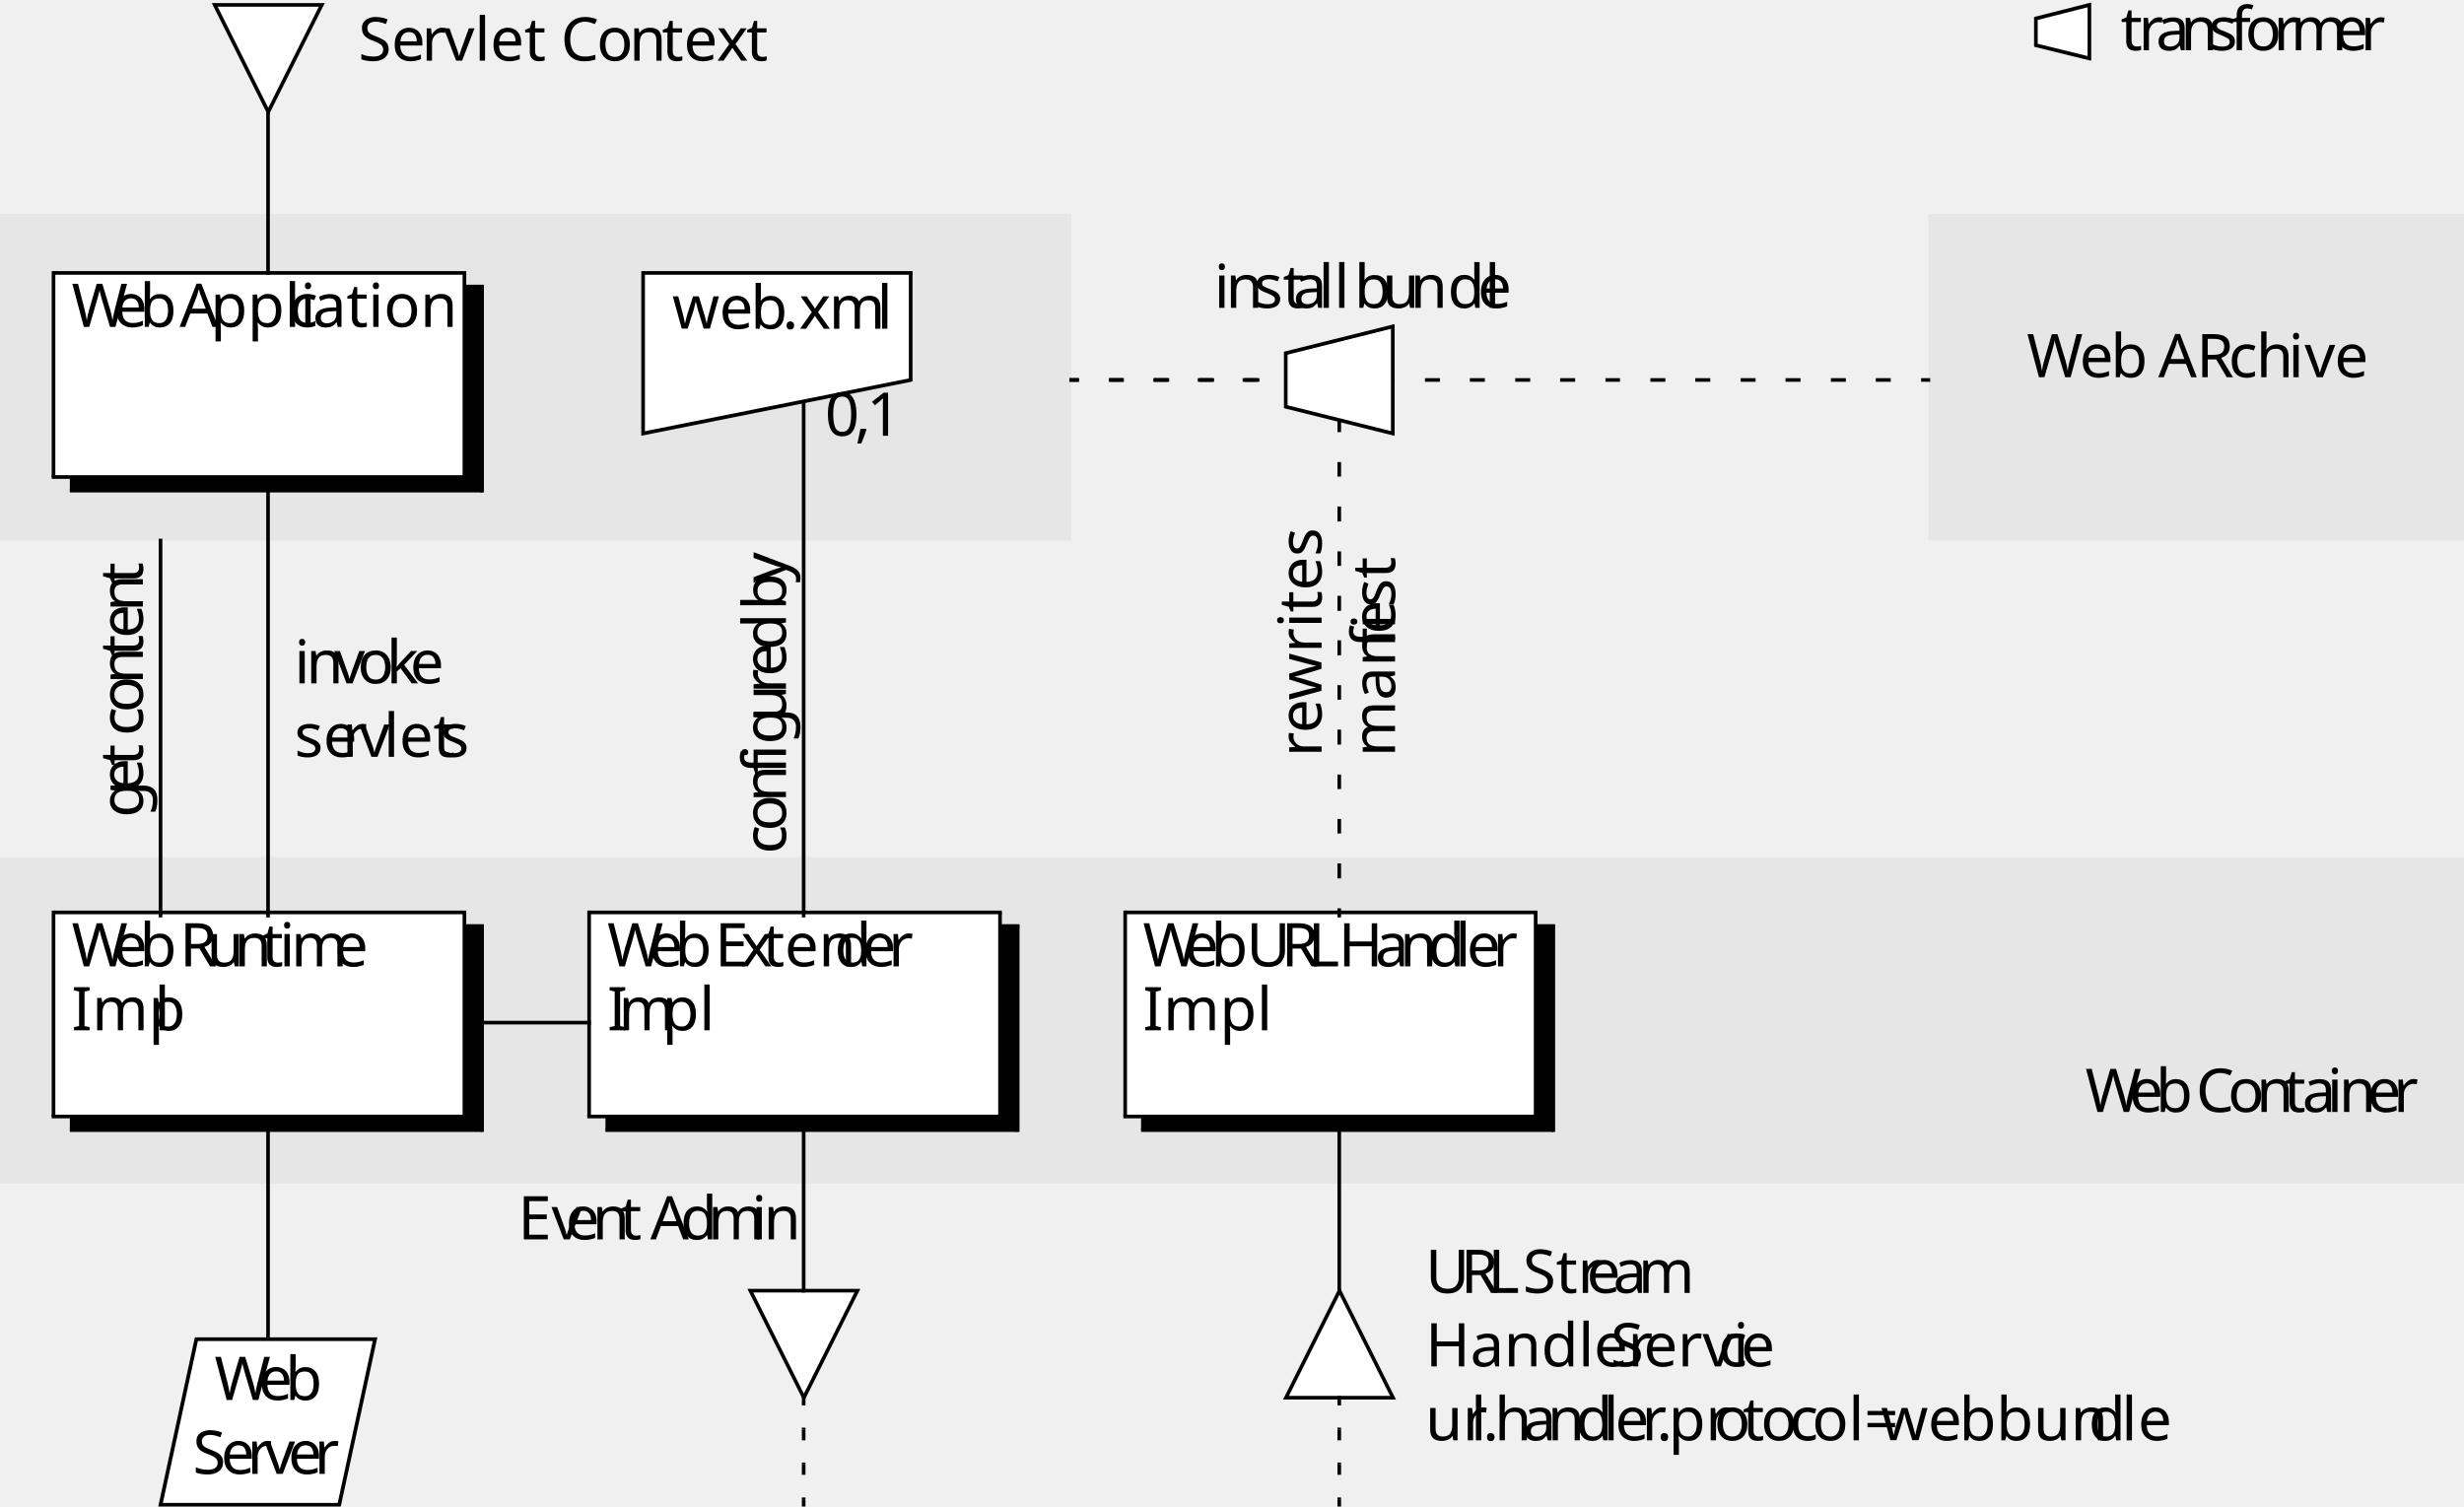
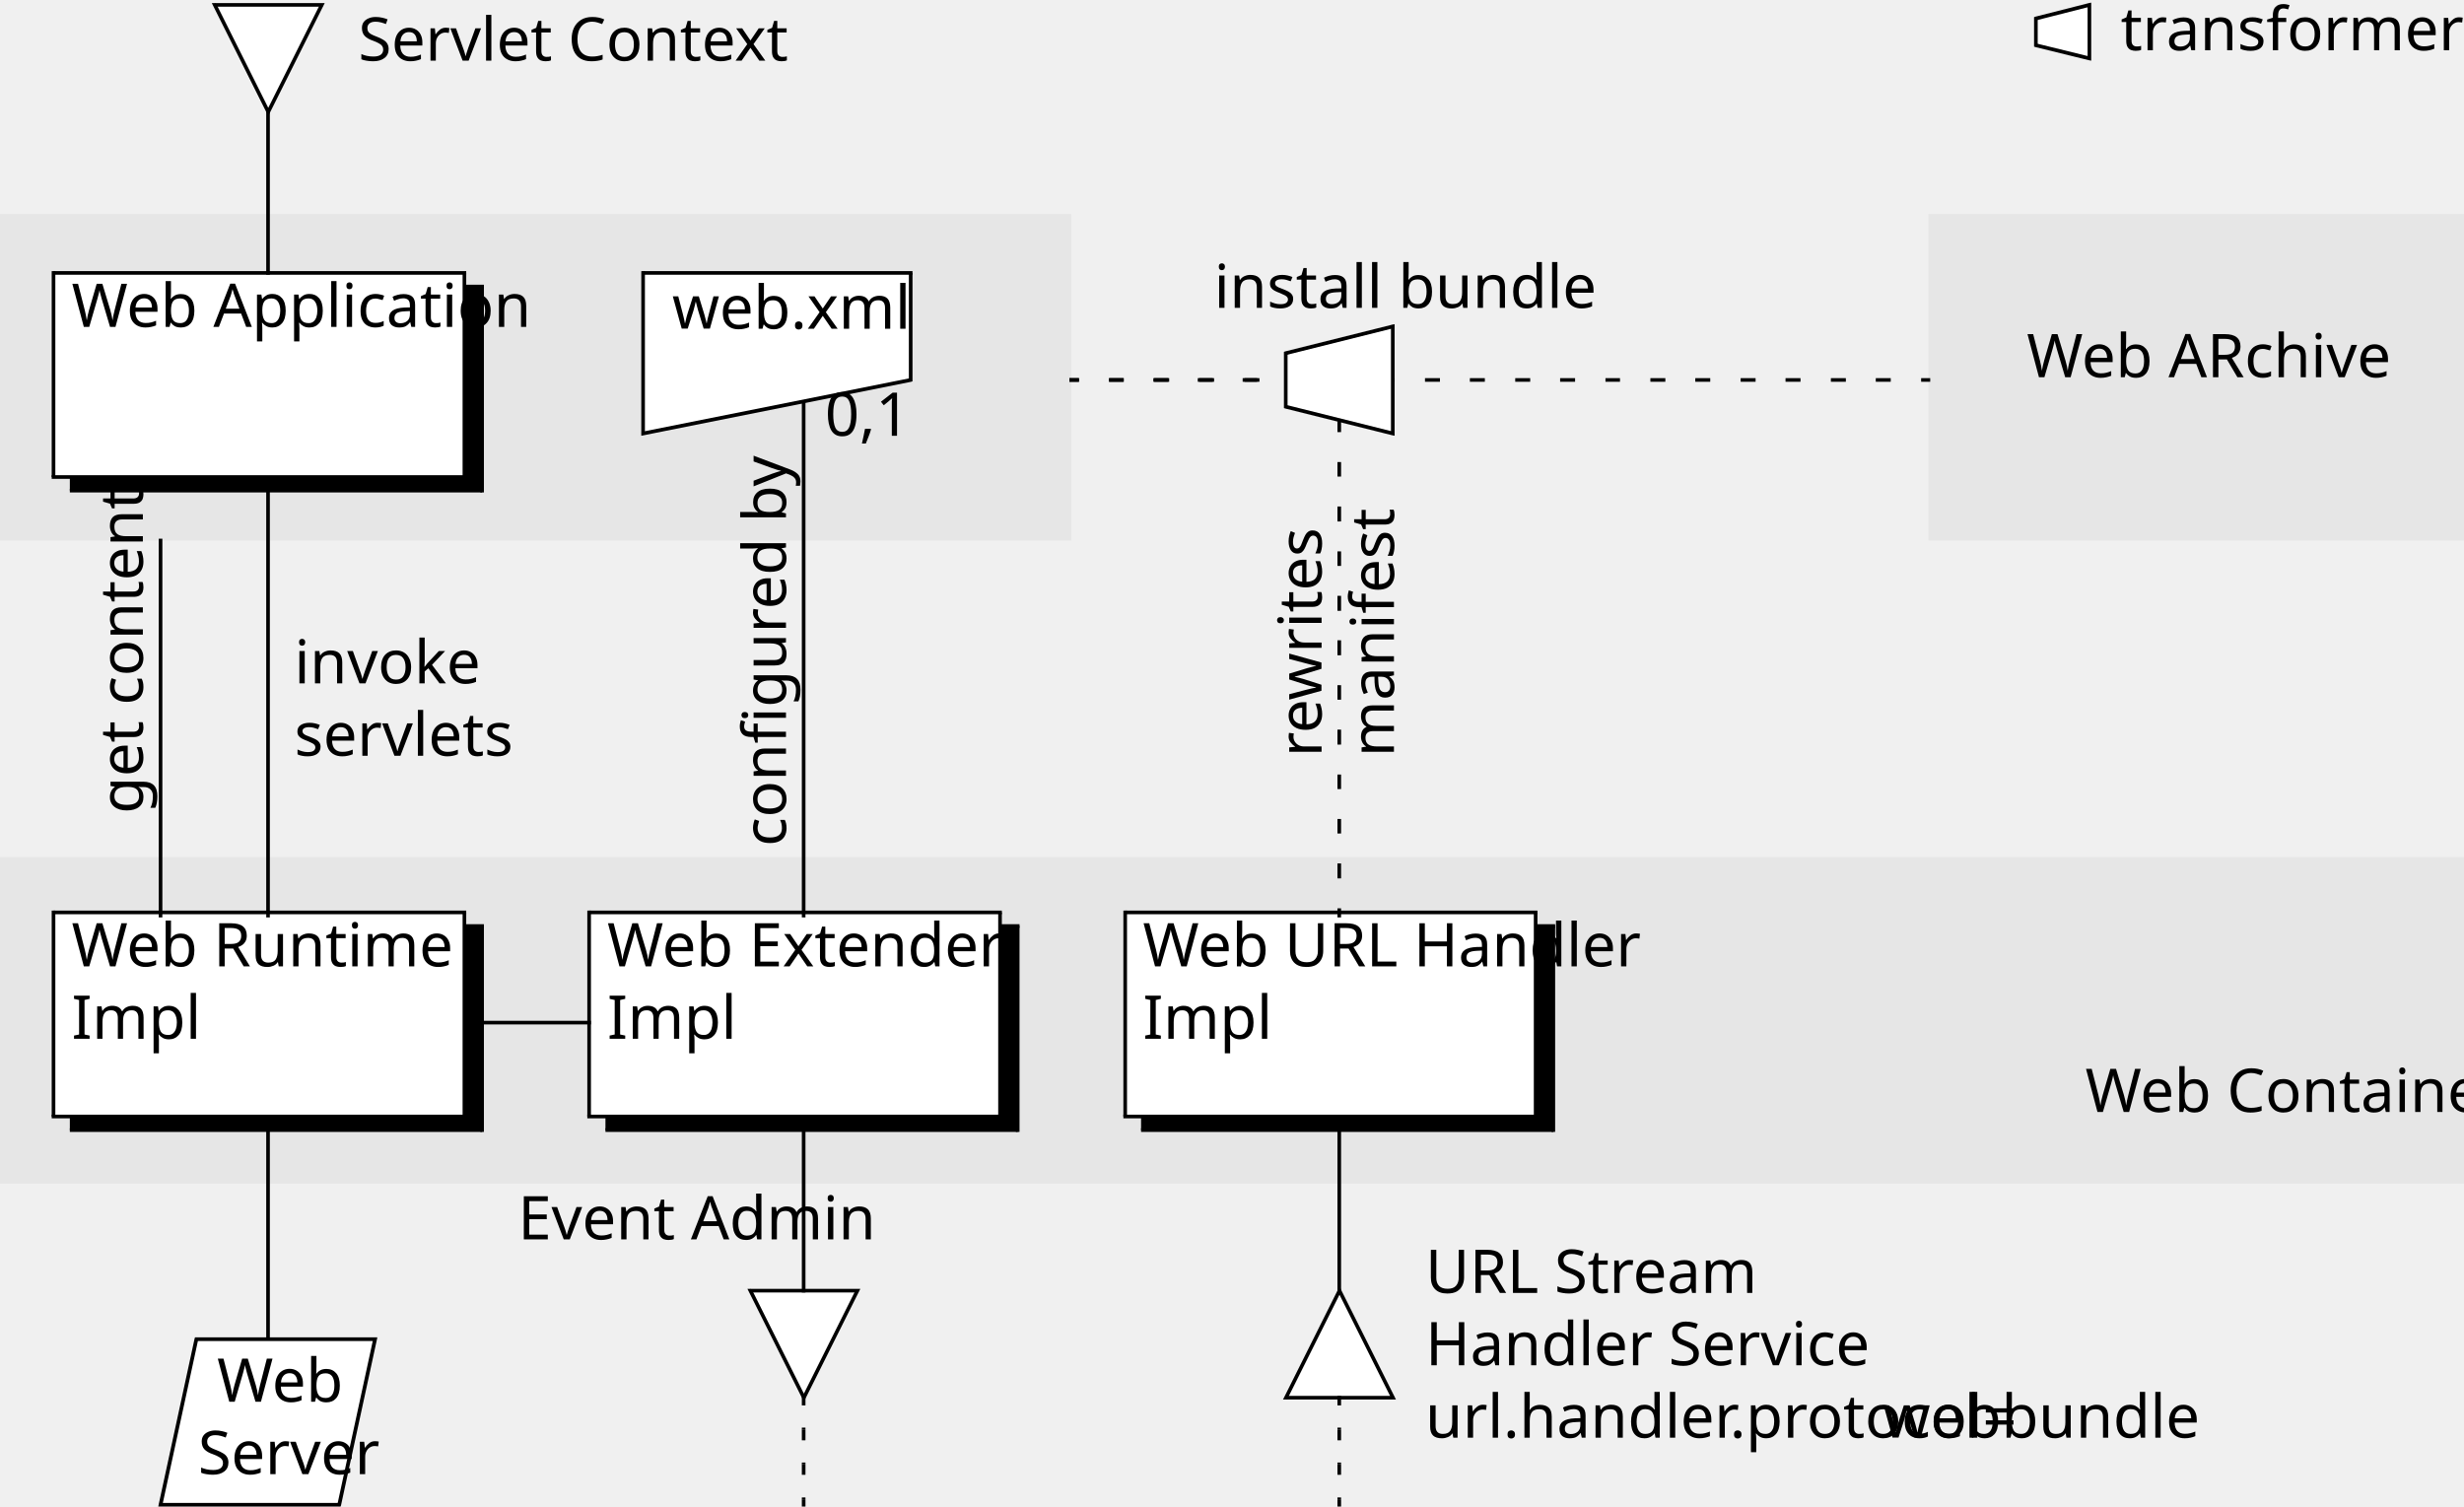
- <svg xmlns="http://www.w3.org/2000/svg" version="1.1" id="Layer_1" x="0px" y="0px" width="325.979px" height="199.308px" viewBox="0 0 325.979 199.308" style="enable-background:new 0 0 325.979 199.308;" xml:space="preserve">
-   <rect y="28.307" style="fill:#E6E6E6;" width="141.72" height="43.2" />
-   <rect y="113.387" style="fill:#E6E6E6;" width="325.979" height="43.2" />
+ <svg xmlns="http://www.w3.org/2000/svg" version="1.1" id="Layer_1" x="0px" y="0px" width="325.979px" height="199.309px" viewBox="0 0 325.979 199.309" enable-background="new 0 0 325.979 199.309" xml:space="preserve">
+   <rect y="28.307" fill="#E6E6E6" width="141.72" height="43.199" />
+   <rect y="113.387" fill="#E6E6E6" width="325.979" height="43.199" />
  <rect x="151.2" y="122.507" width="54.3" height="27" />
-   <rect x="151.2" y="122.267" width="54.54" height="0.48" />
+   <rect x="151.2" y="122.267" width="54.54" height="0.479" />
  <rect x="205.26" y="122.507" width="0.48" height="27.24" />
  <rect x="150.96" y="149.268" width="54.54" height="0.479" />
-   <rect x="150.96" y="122.267" width="0.48" height="27.24" />
-   <rect x="148.86" y="120.707" style="fill:#FFFFFF;" width="54.3" height="27" />
+   <rect x="150.96" y="122.267" width="0.48" height="27.239" />
+   <rect x="148.86" y="120.707" fill="#FFFFFF" width="54.3" height="27" />
  <rect x="148.86" y="120.467" width="54.54" height="0.48" />
-   <rect x="202.92" y="120.707" width="0.48" height="27.24" />
+   <rect x="202.92" y="120.707" width="0.479" height="27.24" />
  <rect x="148.62" y="147.467" width="54.54" height="0.48" />
  <rect x="148.62" y="120.467" width="0.479" height="27.24" />
-   <text transform="matrix(1 0 0 1 151.2002 127.8472)">
-     <tspan x="0" y="0" style="font-family:'ProductusOSGiBookc'; font-size:7.98;">W</tspan>
-     <tspan x="5.522" y="0" style="font-family:'ProductusOSGiBookc'; font-size:7.98;">e</tspan>
-     <tspan x="9.001" y="0" style="font-family:'ProductusOSGiBookc'; font-size:7.98;">b</tspan>
-     <tspan x="12.664" y="0" style="font-family:'ProductusOSGiBookc'; font-size:7.98;"> </tspan>
-     <tspan x="13.686" y="0" style="font-family:'ProductusOSGiBookc'; font-size:7.98;">U</tspan>
-     <tspan x="18.298" y="0" style="font-family:'ProductusOSGiBookc'; font-size:7.98;">R</tspan>
-     <tspan x="21.833" y="0" style="font-family:'ProductusOSGiBookc'; font-size:7.98;">L</tspan>
-     <tspan x="24.833" y="0" style="font-family:'ProductusOSGiBookc'; font-size:7.98;"> </tspan>
-     <tspan x="25.854" y="0" style="font-family:'ProductusOSGiBookc'; font-size:7.98;">H</tspan>
-     <tspan x="30.706" y="0" style="font-family:'ProductusOSGiBookc'; font-size:7.98;">a</tspan>
-     <tspan x="34.002" y="0" style="font-family:'ProductusOSGiBookc'; font-size:7.98;">n</tspan>
-     <tspan x="37.657" y="0" style="font-family:'ProductusOSGiBookc'; font-size:7.98;">d</tspan>
-     <tspan x="41.319" y="0" style="font-family:'ProductusOSGiBookc'; font-size:7.98;">l</tspan>
-     <tspan x="42.828" y="0" style="font-family:'ProductusOSGiBookc'; font-size:7.98;">e</tspan>
-     <tspan x="46.307" y="0" style="font-family:'ProductusOSGiBookc'; font-size:7.98;">r </tspan>
+   <text transform="matrix(1 0 0 1 151.2002 127.8474)" enable-background="new    ">
+     <tspan x="0" y="0" font-family="'ProductusOSGiBookc'" font-size="7.98">Web URL Handler</tspan>
+     <tspan x="0" y="9.576" font-family="'ProductusOSGiBookc'" font-size="7.98">Impl</tspan>
  </text>
-   <text transform="matrix(1 0 0 1 151.2002 136.3066)" style="font-family:'ProductusOSGiBookc'; font-size:7.98;">Impl</text>
-   <polyline style="fill-rule:evenodd;clip-rule:evenodd;fill:#FFFFFF;" points="184.26,184.907 177.18,170.747 170.1,184.907 " />
-   <polyline points="184.08,185.027 177,170.867 177,170.627 177.42,170.867 170.34,185.027 170.1,185.147 169.74,185.147 177,170.627   177.24,170.207 177.42,170.627 184.5,184.787 " />
-   <polyline points="170.1,184.667 184.26,184.667 184.5,184.787 184.68,185.147 170.1,185.147 " />
-   <rect x="176.94" y="149.268" width="0.479" height="0.239" />
+   <polyline fill="#FFFFFF" points="184.26,184.907 177.181,170.747 170.101,184.907 " />
+   <polyline points="184.08,185.027 177,170.867 177,170.627 177.42,170.867 170.34,185.027 170.101,185.147 169.74,185.147   177,170.627 177.24,170.207 177.42,170.627 184.5,184.787 " />
+   <polyline points="170.101,184.667 184.26,184.667 184.5,184.787 184.681,185.147 170.101,185.147 " />
+   <rect x="176.94" y="149.268" width="0.479" height="0.238" />
  <rect x="176.94" y="149.507" width="0.479" height="21.48" />
  <rect x="9.48" y="37.907" width="54.3" height="27" />
  <rect x="9.48" y="37.667" width="54.54" height="0.48" />
  <rect x="63.54" y="37.907" width="0.48" height="27.24" />
  <rect x="9.24" y="64.667" width="54.54" height="0.48" />
  <rect x="9.24" y="37.667" width="0.48" height="27.24" />
-   <rect x="7.08" y="36.107" style="fill:#FFFFFF;" width="54.36" height="27" />
+   <rect x="7.08" y="36.107" fill="#FFFFFF" width="54.36" height="27" />
  <rect x="7.08" y="35.867" width="54.6" height="0.48" />
  <rect x="61.2" y="36.107" width="0.48" height="27.24" />
  <rect x="6.84" y="62.867" width="54.6" height="0.48" />
  <rect x="6.84" y="35.867" width="0.48" height="27.24" />
-   <text transform="matrix(1 0 0 1 9.48 43.2471)">
-     <tspan x="0" y="0" style="font-family:'ProductusOSGiBookc'; font-size:7.98;">W</tspan>
-     <tspan x="5.522" y="0" style="font-family:'ProductusOSGiBookc'; font-size:7.98;">e</tspan>
-     <tspan x="9.001" y="0" style="font-family:'ProductusOSGiBookc'; font-size:7.98;">b</tspan>
-     <tspan x="12.72" y="0" style="font-family:'ProductusOSGiBookc'; font-size:7.98;"> </tspan>
-     <tspan x="14.284" y="0" style="font-family:'ProductusOSGiBookc'; font-size:7.98;">A</tspan>
-     <tspan x="18.362" y="0" style="font-family:'ProductusOSGiBookc'; font-size:7.98;">ppli</tspan>
-     <tspan x="28.751" y="0" style="font-family:'ProductusOSGiBookc'; font-size:7.98;">c</tspan>
-     <tspan x="31.872" y="0" style="font-family:'ProductusOSGiBookc'; font-size:7.98;">ation</tspan>
-   </text>
-   <text transform="matrix(1 0 0 1 188.5801 171.0469)">
-     <tspan x="0" y="0" style="font-family:'ProductusBook'; font-size:7.98;">U</tspan>
-     <tspan x="4.66" y="0" style="font-family:'ProductusBook'; font-size:7.98;">R</tspan>
-     <tspan x="8.259" y="0" style="font-family:'ProductusBook'; font-size:7.98;">L</tspan>
-     <tspan x="11.315" y="0" style="font-family:'ProductusBook'; font-size:7.98;"> </tspan>
-     <tspan x="12.88" y="0" style="font-family:'ProductusBook'; font-size:7.98;">Str</tspan>
-     <tspan x="21.322" y="0" style="font-family:'ProductusBook'; font-size:7.98;">e</tspan>
-     <tspan x="24.81" y="0" style="font-family:'ProductusBook'; font-size:7.98;">a</tspan>
-     <tspan x="28.153" y="0" style="font-family:'ProductusBook'; font-size:7.98;">m </tspan>
-   </text>
-   <text transform="matrix(1 0 0 1 188.5801 180.7666)">
-     <tspan x="0" y="0" style="font-family:'ProductusBook'; font-size:7.98;">Handler</tspan>
-     <tspan x="22.87" y="0" style="font-family:'ProductusBook'; font-size:7.98;"> </tspan>
-     <tspan x="24.49" y="0" style="font-family:'ProductusBook'; font-size:7.98;">Servi</tspan>
-     <tspan x="38.742" y="0" style="font-family:'ProductusBook'; font-size:7.98;">c</tspan>
-     <tspan x="41.743" y="0" style="font-family:'ProductusBook'; font-size:7.98;">e</tspan>
-   </text>
-   <text transform="matrix(1 0 0 1 188.5801 190.5469)">
-     <tspan x="0" y="0" style="font-family:'ProductusBook'; font-size:7.98;">ur</tspan>
-     <tspan x="6.009" y="0" style="font-family:'ProductusBook'; font-size:7.98;">l</tspan>
-     <tspan x="7.573" y="0" style="font-family:'ProductusBook'; font-size:7.98;">.</tspan>
-     <tspan x="9.137" y="0" style="font-family:'ProductusBook'; font-size:7.98;">h</tspan>
-     <tspan x="12.848" y="0" style="font-family:'ProductusBook'; font-size:7.98;">a</tspan>
-     <tspan x="16.151" y="0" style="font-family:'ProductusBook'; font-size:7.98;">n</tspan>
-     <tspan x="19.862" y="0" style="font-family:'ProductusBook'; font-size:7.98;">d</tspan>
-     <tspan x="23.524" y="0" style="font-family:'ProductusBook'; font-size:7.98;">l</tspan>
-     <tspan x="25.089" y="0" style="font-family:'ProductusBook'; font-size:7.98;">e</tspan>
-     <tspan x="28.624" y="0" style="font-family:'ProductusBook'; font-size:7.98;">r</tspan>
-     <tspan x="30.547" y="0" style="font-family:'ProductusBook'; font-size:7.98;">.</tspan>
-     <tspan x="32.159" y="0" style="font-family:'ProductusBook'; font-size:7.98;">pr</tspan>
-     <tspan x="38.184" y="0" style="font-family:'ProductusBook'; font-size:7.98;">o</tspan>
-     <tspan x="41.967" y="0" style="font-family:'ProductusBook'; font-size:7.98;">t</tspan>
-     <tspan x="44.36" y="0" style="font-family:'ProductusBook'; font-size:7.98;">o</tspan>
-     <tspan x="48.143" y="0" style="font-family:'ProductusBook'; font-size:7.98;">c</tspan>
-     <tspan x="51.144" y="0" style="font-family:'ProductusBook'; font-size:7.98;">ol=</tspan>
-   </text>
-   <text transform="matrix(1 0 0 1 248.8203 190.5469)">
-     <tspan x="0" y="0" style="font-family:'ProductusSemibold'; font-size:7.98;">w</tspan>
-     <tspan x="6.24" y="0" style="font-family:'ProductusSemibold'; font-size:7.98;">e</tspan>
-     <tspan x="10.374" y="0" style="font-family:'ProductusSemibold'; font-size:7.98;">bbun</tspan>
-     <tspan x="27.482" y="0" style="font-family:'ProductusSemibold'; font-size:7.98;">d</tspan>
-     <tspan x="31.855" y="0" style="font-family:'ProductusSemibold'; font-size:7.98;">l</tspan>
-     <tspan x="34.019" y="0" style="font-family:'ProductusSemibold'; font-size:7.98;">e</tspan>
+   <text transform="matrix(1 0 0 1 9.48 43.2468)" font-family="'ProductusOSGiBookc'" font-size="7.98">Web Application</text>
+   <text transform="matrix(1 0 0 1 188.5801 171.0466)" enable-background="new    ">
+     <tspan x="0" y="0" font-family="'ProductusBook'" font-size="7.98">URL Stream</tspan>
+     <tspan x="0" y="9.576" font-family="'ProductusBook'" font-size="7.98">Handler Service</tspan>
+     <tspan x="0" y="19.152" font-family="'ProductusBook'" font-size="7.98">url.handler.protocol=</tspan>
+     <tspan x="60.527" y="19.152" font-family="'ProductusSemibold'" font-size="7.98">webbundle</tspan>
  </text>
  <rect x="80.34" y="122.507" width="54.3" height="27" />
-   <rect x="80.34" y="122.267" width="54.54" height="0.48" />
+   <rect x="80.34" y="122.267" width="54.54" height="0.479" />
  <rect x="134.4" y="122.507" width="0.479" height="27.24" />
  <rect x="80.1" y="149.268" width="54.54" height="0.479" />
-   <rect x="80.1" y="122.267" width="0.48" height="27.24" />
-   <rect x="77.94" y="120.707" style="fill:#FFFFFF;" width="54.36" height="27" />
+   <rect x="80.1" y="122.267" width="0.48" height="27.239" />
+   <rect x="77.94" y="120.707" fill="#FFFFFF" width="54.36" height="27" />
  <rect x="77.94" y="120.467" width="54.6" height="0.48" />
  <rect x="132.06" y="120.707" width="0.48" height="27.24" />
  <rect x="77.7" y="147.467" width="54.6" height="0.48" />
  <rect x="77.7" y="120.467" width="0.48" height="27.24" />
-   <text transform="matrix(1 0 0 1 80.3398 127.8472)">
-     <tspan x="0" y="0" style="font-family:'ProductusOSGiBookc'; font-size:7.98;">W</tspan>
-     <tspan x="5.522" y="0" style="font-family:'ProductusOSGiBookc'; font-size:7.98;">e</tspan>
-     <tspan x="8.945" y="0" style="font-family:'ProductusOSGiBookc'; font-size:7.98;">b</tspan>
-     <tspan x="12.664" y="0" style="font-family:'ProductusOSGiBookc'; font-size:7.98;"> </tspan>
-     <tspan x="14.228" y="0" style="font-family:'ProductusOSGiBookc'; font-size:7.98;">E</tspan>
-     <tspan x="17.644" y="0" style="font-family:'ProductusOSGiBookc'; font-size:7.98;">x</tspan>
-     <tspan x="20.588" y="0" style="font-family:'ProductusOSGiBookc'; font-size:7.98;">ten</tspan>
-     <tspan x="30.06" y="0" style="font-family:'ProductusOSGiBookc'; font-size:7.98;">d</tspan>
-     <tspan x="33.723" y="0" style="font-family:'ProductusOSGiBookc'; font-size:7.98;">e</tspan>
-     <tspan x="37.202" y="0" style="font-family:'ProductusOSGiBookc'; font-size:7.98;">r </tspan>
-   </text>
-   <text transform="matrix(1 0 0 1 80.3398 136.3066)">
-     <tspan x="0" y="0" style="font-family:'ProductusOSGiBookc'; font-size:7.98;">I</tspan>
-     <tspan x="1.508" y="0" style="font-family:'ProductusOSGiBookc'; font-size:7.98;">m</tspan>
-     <tspan x="7.262" y="0" style="font-family:'ProductusOSGiBookc'; font-size:7.98;">pl</tspan>
+   <text transform="matrix(1 0 0 1 80.3398 127.8474)" enable-background="new    ">
+     <tspan x="0" y="0" font-family="'ProductusOSGiBookc'" font-size="7.98">Web Extender</tspan>
+     <tspan x="0" y="9.576" font-family="'ProductusOSGiBookc'" font-size="7.98">Impl</tspan>
  </text>
  <rect x="9.48" y="122.507" width="54.3" height="27" />
-   <rect x="9.48" y="122.267" width="54.54" height="0.48" />
+   <rect x="9.48" y="122.267" width="54.54" height="0.479" />
  <rect x="63.54" y="122.507" width="0.48" height="27.24" />
  <rect x="9.24" y="149.268" width="54.54" height="0.479" />
-   <rect x="9.24" y="122.267" width="0.48" height="27.24" />
-   <rect x="7.08" y="120.707" style="fill:#FFFFFF;" width="54.36" height="27" />
+   <rect x="9.24" y="122.267" width="0.48" height="27.239" />
+   <rect x="7.08" y="120.707" fill="#FFFFFF" width="54.36" height="27" />
  <rect x="7.08" y="120.467" width="54.6" height="0.48" />
  <rect x="61.2" y="120.707" width="0.48" height="27.24" />
  <rect x="6.84" y="147.467" width="54.6" height="0.48" />
  <rect x="6.84" y="120.467" width="0.48" height="27.24" />
-   <text transform="matrix(1 0 0 1 9.48 127.8472)">
-     <tspan x="0" y="0" style="font-family:'ProductusOSGiBookc'; font-size:7.98;">W</tspan>
-     <tspan x="5.522" y="0" style="font-family:'ProductusOSGiBookc'; font-size:7.98;">e</tspan>
-     <tspan x="9.001" y="0" style="font-family:'ProductusOSGiBookc'; font-size:7.98;">b</tspan>
-     <tspan x="12.72" y="0" style="font-family:'ProductusOSGiBookc'; font-size:7.98;"> </tspan>
-     <tspan x="14.284" y="0" style="font-family:'ProductusOSGiBookc'; font-size:7.98;">R</tspan>
-     <tspan x="17.883" y="0" style="font-family:'ProductusOSGiBookc'; font-size:7.98;">u</tspan>
-     <tspan x="21.538" y="0" style="font-family:'ProductusOSGiBookc'; font-size:7.98;">n</tspan>
-     <tspan x="25.145" y="0" style="font-family:'ProductusOSGiBookc'; font-size:7.98;">t</tspan>
-     <tspan x="27.482" y="0" style="font-family:'ProductusOSGiBookc'; font-size:7.98;">i</tspan>
-     <tspan x="29.039" y="0" style="font-family:'ProductusOSGiBookc'; font-size:7.98;">m</tspan>
-     <tspan x="34.744" y="0" style="font-family:'ProductusOSGiBookc'; font-size:7.98;">e</tspan>
-     <tspan x="38.223" y="0" style="font-family:'ProductusOSGiBookc'; font-size:7.98;"> </tspan>
-   </text>
-   <text transform="matrix(1 0 0 1 9.48 136.3066)">
-     <tspan x="0" y="0" style="font-family:'ProductusOSGiBookc'; font-size:7.98;">Imp</tspan>
-     <tspan x="10.957" y="0" style="font-family:'ProductusOSGiBookc'; font-size:7.98;">l</tspan>
+   <text transform="matrix(1 0 0 1 9.48 127.8474)" enable-background="new    ">
+     <tspan x="0" y="0" font-family="'ProductusOSGiBookc'" font-size="7.98">Web Runtime</tspan>
+     <tspan x="0" y="9.576" font-family="'ProductusOSGiBookc'" font-size="7.98">Impl</tspan>
  </text>
  <rect x="35.22" y="148.547" width="0.48" height="28.86" />
-   <polyline style="fill-rule:evenodd;clip-rule:evenodd;fill:#FFFFFF;" points="21.24,199.067 25.98,177.167 49.62,177.167   44.88,199.067 " />
+   <polyline fill="#FFFFFF" points="21.24,199.067 25.98,177.167 49.62,177.167 44.88,199.067 " />
  <polyline points="21,199.007 25.74,177.107 25.8,176.927 49.92,176.927 49.86,177.228 45.12,199.127 45.06,199.308 44.88,199.308   44.64,199.007 49.38,177.107 49.86,177.228 49.62,177.407 25.98,177.407 25.98,176.927 26.22,177.228 21.48,199.127 " />
  <polyline points="44.88,199.308 20.94,199.308 21,199.007 21.24,198.827 44.88,198.827 " />
  <rect x="106.08" y="50.027" width="0.48" height="71.34" />
  <rect x="176.94" y="120.167" width="0.479" height="1.2" />
-   <rect x="176.94" y="114.227" width="0.479" height="1.98" />
+   <rect x="176.94" y="114.227" width="0.479" height="1.979" />
  <rect x="176.94" y="108.347" width="0.479" height="1.92" />
-   <rect x="176.94" y="102.467" width="0.479" height="1.92" />
-   <rect x="176.94" y="96.527" width="0.479" height="1.98" />
+   <rect x="176.94" y="102.467" width="0.479" height="1.921" />
+   <rect x="176.94" y="96.527" width="0.479" height="1.979" />
  <rect x="176.94" y="90.647" width="0.479" height="1.92" />
  <rect x="176.94" y="84.707" width="0.479" height="1.98" />
  <rect x="176.94" y="78.827" width="0.479" height="1.98" />
  <rect x="176.94" y="72.947" width="0.479" height="1.92" />
  <rect x="176.94" y="67.007" width="0.479" height="1.98" />
  <rect x="176.94" y="61.127" width="0.479" height="1.92" />
-   <rect x="176.94" y="55.187" width="0.479" height="1.98" />
+   <rect x="176.94" y="55.187" width="0.479" height="1.979" />
  <rect x="176.94" y="50.027" width="0.479" height="1.26" />
-   <rect x="176.22" y="50.027" width="0.96" height="0.48" />
-   <rect x="170.28" y="50.027" width="1.979" height="0.48" />
-   <rect x="164.4" y="50.027" width="1.92" height="0.48" />
-   <rect x="158.46" y="50.027" width="1.98" height="0.48" />
-   <rect x="152.58" y="50.027" width="1.979" height="0.48" />
-   <rect x="146.7" y="50.027" width="1.92" height="0.48" />
-   <rect x="141.479" y="50.027" width="1.261" height="0.48" />
-   <rect x="255.12" y="28.307" style="fill:#E6E6E6;" width="70.859" height="43.2" />
-   <text transform="matrix(1 0 0 1 268.1396 49.9072)">
-     <tspan x="0" y="0" style="font-family:'ProductusSemibold'; font-size:7.98;">W</tspan>
-     <tspan x="6.967" y="0" style="font-family:'ProductusSemibold'; font-size:7.98;">e</tspan>
-     <tspan x="11.1" y="0" style="font-family:'ProductusSemibold'; font-size:7.98;">b</tspan>
-     <tspan x="15.417" y="0" style="font-family:'ProductusSemibold'; font-size:7.98;"> </tspan>
-     <tspan x="17.396" y="0" style="font-family:'ProductusSemibold'; font-size:7.98;">A</tspan>
-     <tspan x="22.432" y="0" style="font-family:'ProductusSemibold'; font-size:7.98;">R</tspan>
-     <tspan x="26.685" y="0" style="font-family:'ProductusSemibold'; font-size:7.98;">c</tspan>
-     <tspan x="30.34" y="0" style="font-family:'ProductusSemibold'; font-size:7.98;">h</tspan>
-     <tspan x="34.593" y="0" style="font-family:'ProductusSemibold'; font-size:7.98;">i</tspan>
-     <tspan x="36.747" y="0" style="font-family:'ProductusSemibold'; font-size:7.98;">v</tspan>
-     <tspan x="40.705" y="0" style="font-family:'ProductusSemibold'; font-size:7.98;">e</tspan>
-   </text>
-   <rect x="254.16" y="50.027" width="1.2" height="0.48" />
-   <rect x="248.16" y="50.027" width="1.979" height="0.48" />
-   <rect x="242.22" y="50.027" width="1.98" height="0.48" />
-   <rect x="236.22" y="50.027" width="1.98" height="0.48" />
-   <rect x="230.28" y="50.027" width="1.979" height="0.48" />
-   <rect x="224.28" y="50.027" width="1.979" height="0.48" />
-   <rect x="218.34" y="50.027" width="1.98" height="0.48" />
-   <rect x="212.4" y="50.027" width="1.92" height="0.48" />
-   <rect x="206.4" y="50.027" width="1.979" height="0.48" />
-   <rect x="200.46" y="50.027" width="1.98" height="0.48" />
-   <rect x="194.46" y="50.027" width="1.98" height="0.48" />
-   <rect x="188.52" y="50.027" width="1.98" height="0.48" />
-   <rect x="182.52" y="50.027" width="1.98" height="0.48" />
-   <rect x="176.58" y="50.027" width="1.979" height="0.48" />
-   <rect x="170.58" y="50.027" width="1.979" height="0.48" />
-   <rect x="164.64" y="50.027" width="1.98" height="0.48" />
-   <rect x="158.64" y="50.027" width="1.98" height="0.48" />
-   <rect x="152.7" y="50.027" width="1.979" height="0.48" />
-   <rect x="146.76" y="50.027" width="1.92" height="0.48" />
-   <rect x="141.479" y="50.027" width="1.261" height="0.48" />
-   <polyline style="fill-rule:evenodd;clip-rule:evenodd;fill:#FFFFFF;" points="170.1,46.727 170.1,53.807 184.26,57.347   184.26,43.187 " />
-   <polyline points="170.34,46.727 170.34,53.807 170.04,54.047 170.16,53.567 184.32,57.107 184.5,57.347 184.02,57.347   184.02,43.187 184.2,42.947 184.5,42.887 184.5,57.647 184.2,57.587 170.04,54.047 169.86,53.987 169.86,46.727 " />
-   <polyline points="184.32,43.427 170.16,46.967 169.86,46.727 169.86,46.547 170.04,46.487 184.2,42.947 " />
-   <polyline style="fill-rule:evenodd;clip-rule:evenodd;fill:#FFFFFF;" points="113.4,170.747 106.32,184.907 99.24,170.747 " />
+   <rect x="176.22" y="50.027" width="0.961" height="0.479" />
+   <rect x="170.28" y="50.027" width="1.979" height="0.479" />
+   <rect x="164.399" y="50.027" width="1.92" height="0.479" />
+   <rect x="158.46" y="50.027" width="1.98" height="0.479" />
+   <rect x="152.58" y="50.027" width="1.979" height="0.479" />
+   <rect x="146.7" y="50.027" width="1.92" height="0.479" />
+   <rect x="141.479" y="50.027" width="1.261" height="0.479" />
+   <rect x="255.12" y="28.307" fill="#E6E6E6" width="70.858" height="43.199" />
+   <text transform="matrix(1 0 0 1 268.1396 49.907)" font-family="'ProductusSemibold'" font-size="7.98">Web ARchive</text>
+   <rect x="254.16" y="50.027" width="1.2" height="0.479" />
+   <rect x="248.16" y="50.027" width="1.979" height="0.479" />
+   <rect x="242.22" y="50.027" width="1.98" height="0.479" />
+   <rect x="236.22" y="50.027" width="1.98" height="0.479" />
+   <rect x="230.28" y="50.027" width="1.979" height="0.479" />
+   <rect x="224.28" y="50.027" width="1.979" height="0.479" />
+   <rect x="218.34" y="50.027" width="1.979" height="0.479" />
+   <rect x="212.399" y="50.027" width="1.92" height="0.479" />
+   <rect x="206.399" y="50.027" width="1.979" height="0.479" />
+   <rect x="200.46" y="50.027" width="1.98" height="0.479" />
+   <rect x="194.46" y="50.027" width="1.98" height="0.479" />
+   <rect x="188.521" y="50.027" width="1.979" height="0.479" />
+   <rect x="182.521" y="50.027" width="1.979" height="0.479" />
+   <rect x="176.58" y="50.027" width="1.979" height="0.479" />
+   <rect x="170.58" y="50.027" width="1.979" height="0.479" />
+   <rect x="164.64" y="50.027" width="1.98" height="0.479" />
+   <rect x="158.64" y="50.027" width="1.98" height="0.479" />
+   <rect x="152.7" y="50.027" width="1.979" height="0.479" />
+   <rect x="146.76" y="50.027" width="1.92" height="0.479" />
+   <rect x="141.479" y="50.027" width="1.261" height="0.479" />
+   <polyline fill="#FFFFFF" points="170.101,46.727 170.101,53.807 184.26,57.347 184.26,43.187 " />
+   <polyline points="170.34,46.727 170.34,53.807 170.04,54.047 170.16,53.567 184.319,57.107 184.5,57.347 184.021,57.347   184.021,43.187 184.2,42.947 184.5,42.887 184.5,57.647 184.2,57.587 170.04,54.047 169.86,53.987 169.86,46.727 " />
+   <polyline points="184.319,43.427 170.16,46.967 169.86,46.727 169.86,46.547 170.04,46.487 184.2,42.947 " />
+   <polyline fill="#FFFFFF" points="113.4,170.747 106.32,184.907 99.24,170.747 " />
  <polyline points="113.64,170.867 106.56,185.027 106.38,185.447 106.14,185.027 98.88,170.507 99.24,170.507 99.48,170.627   106.56,184.787 106.14,185.027 106.14,184.787 113.22,170.627 " />
  <polyline points="99.24,170.507 113.82,170.507 113.64,170.867 113.4,170.987 99.24,170.987 " />
-   <rect x="106.08" y="149.268" width="0.48" height="0.239" />
+   <rect x="106.08" y="149.268" width="0.48" height="0.238" />
  <rect x="106.08" y="149.507" width="0.48" height="21.48" />
-   <text transform="matrix(1 0 0 1 68.52 163.9668)">
-     <tspan x="0" y="0" style="font-family:'ProductusBook'; font-size:7.98;">Ev</tspan>
-     <tspan x="6.312" y="0" style="font-family:'ProductusBook'; font-size:7.98;">e</tspan>
-     <tspan x="9.847" y="0" style="font-family:'ProductusBook'; font-size:7.98;">n</tspan>
-     <tspan x="13.51" y="0" style="font-family:'ProductusBook'; font-size:7.98;">t </tspan>
-     <tspan x="17.516" y="0" style="font-family:'ProductusBook'; font-size:7.98;">A</tspan>
-     <tspan x="21.474" y="0" style="font-family:'ProductusBook'; font-size:7.98;">d</tspan>
-     <tspan x="25.137" y="0" style="font-family:'ProductusBook'; font-size:7.98;">m</tspan>
-     <tspan x="30.89" y="0" style="font-family:'ProductusBook'; font-size:7.98;">i</tspan>
-     <tspan x="32.502" y="0" style="font-family:'ProductusBook'; font-size:7.98;">n</tspan>
-     <tspan x="36.165" y="0" style="font-family:'ProductusBook'; font-size:7.98;"> </tspan>
-   </text>
+   <text transform="matrix(1 0 0 1 68.52 163.9666)" font-family="'ProductusBook'" font-size="7.98">Event Admin </text>
  <rect x="106.08" y="184.667" width="0.48" height="0.24" />
  <rect x="106.08" y="184.907" width="0.48" height="1.02" />
  <rect x="106.08" y="188.867" width="0.48" height="0.24" />
-   <rect x="106.08" y="189.107" width="0.48" height="1.439" />
+   <rect x="106.08" y="189.107" width="0.48" height="1.438" />
  <rect x="106.08" y="193.487" width="0.48" height="0.24" />
  <rect x="106.08" y="193.728" width="0.48" height="1.38" />
  <rect x="106.08" y="198.107" width="0.48" height="0.24" />
  <rect x="106.08" y="198.348" width="0.48" height="0.96" />
  <rect x="176.94" y="184.667" width="0.479" height="0.24" />
  <rect x="176.94" y="184.907" width="0.479" height="1.02" />
  <rect x="176.94" y="188.867" width="0.479" height="0.24" />
-   <rect x="176.94" y="189.107" width="0.479" height="1.439" />
+   <rect x="176.94" y="189.107" width="0.479" height="1.438" />
  <rect x="176.94" y="193.487" width="0.479" height="0.24" />
  <rect x="176.94" y="193.728" width="0.479" height="1.38" />
  <rect x="176.94" y="198.107" width="0.479" height="0.24" />
  <rect x="176.94" y="198.348" width="0.479" height="0.96" />
-   <text transform="matrix(1 0 0 1 275.8799 147.1074)">
-     <tspan x="0" y="0" style="font-family:'ProductusBook'; font-size:7.98;">W</tspan>
-     <tspan x="5.825" y="0" style="font-family:'ProductusBook'; font-size:7.98;">e</tspan>
-     <tspan x="9.312" y="0" style="font-family:'ProductusBook'; font-size:7.98;">b </tspan>
-     <tspan x="14.644" y="0" style="font-family:'ProductusBook'; font-size:7.98;">C</tspan>
-     <tspan x="18.849" y="0" style="font-family:'ProductusBook'; font-size:7.98;">o</tspan>
-     <tspan x="22.631" y="0" style="font-family:'ProductusBook'; font-size:7.98;">n</tspan>
-     <tspan x="26.294" y="0" style="font-family:'ProductusBook'; font-size:7.98;">t</tspan>
-     <tspan x="28.688" y="0" style="font-family:'ProductusBook'; font-size:7.98;">a</tspan>
-     <tspan x="31.991" y="0" style="font-family:'ProductusBook'; font-size:7.98;">i</tspan>
-     <tspan x="33.556" y="0" style="font-family:'ProductusBook'; font-size:7.98;">n</tspan>
-     <tspan x="37.274" y="0" style="font-family:'ProductusBook'; font-size:7.98;">e</tspan>
-     <tspan x="40.762" y="0" style="font-family:'ProductusBook'; font-size:7.98;">r</tspan>
-   </text>
+   <text transform="matrix(1 0 0 1 275.8799 147.1072)" font-family="'ProductusBook'" font-size="7.98">Web Container</text>
  <rect x="77.94" y="135.047" width="0.24" height="0.48" />
  <rect x="63.54" y="135.047" width="14.4" height="0.48" />
-   <text transform="matrix(-6.123234e-17 -1 1 -6.123234e-17 103.98 112.9673)">
-     <tspan x="0" y="0" style="font-family:'ProductusBook'; font-size:7.98;">c</tspan>
-     <tspan x="3" y="0" style="font-family:'ProductusBook'; font-size:7.98;">o</tspan>
-     <tspan x="6.839" y="0" style="font-family:'ProductusBook'; font-size:7.98;">n</tspan>
-     <tspan x="10.501" y="0" style="font-family:'ProductusBook'; font-size:7.98;">f</tspan>
-     <tspan x="12.425" y="0" style="font-family:'ProductusBook'; font-size:7.98;">ig</tspan>
-     <tspan x="17.468" y="0" style="font-family:'ProductusBook'; font-size:7.98;">u</tspan>
-     <tspan x="21.187" y="0" style="font-family:'ProductusBook'; font-size:7.98;">r</tspan>
-     <tspan x="23.46" y="0" style="font-family:'ProductusBook'; font-size:7.98;">e</tspan>
-     <tspan x="26.948" y="0" style="font-family:'ProductusBook'; font-size:7.98;">d</tspan>
-     <tspan x="30.667" y="0" style="font-family:'ProductusBook'; font-size:7.98;"> </tspan>
-     <tspan x="32.231" y="0" style="font-family:'ProductusBook'; font-size:7.98;">b</tspan>
-     <tspan x="35.845" y="0" style="font-family:'ProductusBook'; font-size:7.98;">y</tspan>
+   <text transform="matrix(1 0 0 1 38.9399 90.407)" enable-background="new    ">
+     <tspan x="0" y="0" font-family="'ProductusBook'" font-size="7.98">invoke</tspan>
+     <tspan x="0" y="9.576" font-family="'ProductusBook'" font-size="7.98">servlets</tspan>
  </text>
-   <text transform="matrix(1 0 0 1 38.9399 90.4072)">
-     <tspan x="0" y="0" style="font-family:'ProductusBook'; font-size:7.98;">i</tspan>
-     <tspan x="1.564" y="0" style="font-family:'ProductusBook'; font-size:7.98;">n</tspan>
-     <tspan x="5.283" y="0" style="font-family:'ProductusBook'; font-size:7.98;">v</tspan>
-     <tspan x="8.347" y="0" style="font-family:'ProductusBook'; font-size:7.98;">o</tspan>
-     <tspan x="12.186" y="0" style="font-family:'ProductusBook'; font-size:7.98;">k</tspan>
-     <tspan x="15.306" y="0" style="font-family:'ProductusBook'; font-size:7.98;">e</tspan>
-   </text>
-   <text transform="matrix(-6.123234e-17 -1 1 -6.123234e-17 174.8398 100.1279)" style="font-family:'ProductusBook'; font-size:7.98;">rewrites</text>
-   <text transform="matrix(-6.123234e-17 -1 1 -6.123234e-17 184.5596 100.127)">
-     <tspan x="0" y="0" style="font-family:'ProductusBook'; font-size:7.98;">mani</tspan>
-     <tspan x="14.308" y="0" style="font-family:'ProductusBook'; font-size:7.98;">f</tspan>
-     <tspan x="16.231" y="0" style="font-family:'ProductusBook'; font-size:7.98;">e</tspan>
-     <tspan x="19.767" y="0" style="font-family:'ProductusBook'; font-size:7.98;">st</tspan>
-   </text>
-   <text transform="matrix(1 0 0 1 160.6201 40.7271)">
-     <tspan x="0" y="0" style="font-family:'ProductusBook'; font-size:7.98;">i</tspan>
-     <tspan x="1.556" y="0" style="font-family:'ProductusBook'; font-size:7.98;">n</tspan>
-     <tspan x="5.274" y="0" style="font-family:'ProductusBook'; font-size:7.98;">st</tspan>
-     <tspan x="10.454" y="0" style="font-family:'ProductusBook'; font-size:7.98;">a</tspan>
-     <tspan x="13.813" y="0" style="font-family:'ProductusBook'; font-size:7.98;">ll</tspan>
-     <tspan x="16.926" y="0" style="font-family:'ProductusBook'; font-size:7.98;"> </tspan>
-     <tspan x="18.545" y="0" style="font-family:'ProductusBook'; font-size:7.98;">b</tspan>
-     <tspan x="22.24" y="0" style="font-family:'ProductusBook'; font-size:7.98;">u</tspan>
-     <tspan x="25.959" y="0" style="font-family:'ProductusBook'; font-size:7.98;">ndl</tspan>
-     <tspan x="34.872" y="0" style="font-family:'ProductusBook'; font-size:7.98;">e</tspan>
-   </text>
-   <text transform="matrix(1 0 0 1 47.3999 8.0269)">
-     <tspan x="0" y="0" style="font-family:'ProductusSemibold'; font-size:7.98;">Se</tspan>
-     <tspan x="8.379" y="0" style="font-family:'ProductusSemibold'; font-size:7.98;">r</tspan>
-     <tspan x="11.315" y="0" style="font-family:'ProductusSemibold'; font-size:7.98;">v</tspan>
-     <tspan x="15.393" y="0" style="font-family:'ProductusSemibold'; font-size:7.98;">let</tspan>
-     <tspan x="24.809" y="0" style="font-family:'ProductusSemibold'; font-size:7.98;"> </tspan>
-     <tspan x="26.788" y="0" style="font-family:'ProductusSemibold'; font-size:7.98;">C</tspan>
-     <tspan x="31.528" y="0" style="font-family:'ProductusSemibold'; font-size:7.98;">o</tspan>
-     <tspan x="35.845" y="0" style="font-family:'ProductusSemibold'; font-size:7.98;">n</tspan>
-     <tspan x="40.163" y="0" style="font-family:'ProductusSemibold'; font-size:7.98;">tex</tspan>
-     <tspan x="51.334" y="0" style="font-family:'ProductusSemibold'; font-size:7.98;">t</tspan>
-   </text>
+   <text transform="matrix(1 0 0 1 160.6201 40.7273)" font-family="'ProductusBook'" font-size="7.98">install bundle</text>
+   <text transform="matrix(1 0 0 1 47.3999 8.0271)" font-family="'ProductusSemibold'" font-size="7.98">Servlet Context</text>
  <rect x="35.22" y="121.127" width="0.48" height="0.24" />
-   <rect x="35.22" y="64.187" width="0.48" height="56.94" />
-   <polyline style="fill-rule:evenodd;clip-rule:evenodd;fill:#FFFFFF;" points="85.08,57.347 85.08,36.107 120.479,36.107   120.479,50.267 " />
+   <rect x="35.22" y="64.187" width="0.48" height="56.939" />
+   <polyline fill="#FFFFFF" points="85.08,57.347 85.08,36.107 120.479,36.107 120.479,50.267 " />
  <rect x="84.84" y="35.867" width="0.48" height="21.48" />
  <rect x="85.08" y="35.867" width="35.64" height="0.48" />
  <polyline points="120.72,36.107 120.72,50.447 120.54,50.507 84.84,57.647 84.84,57.347 85.02,57.107 120.42,50.027 120.54,50.507   120.24,50.267 120.24,36.107 " />
-   <text transform="matrix(1 0 0 1 88.9199 43.4873)">
-     <tspan x="0" y="0" style="font-family:'ProductusSemibold'; font-size:7.98;">w</tspan>
-     <tspan x="6.24" y="0" style="font-family:'ProductusSemibold'; font-size:7.98;">e</tspan>
-     <tspan x="10.374" y="0" style="font-family:'ProductusSemibold'; font-size:7.98;">b</tspan>
-     <tspan x="14.571" y="0" style="font-family:'ProductusSemibold'; font-size:7.98;">.</tspan>
-     <tspan x="16.79" y="0" style="font-family:'ProductusSemibold'; font-size:7.98;">x</tspan>
-     <tspan x="20.748" y="0" style="font-family:'ProductusSemibold'; font-size:7.98;">m</tspan>
-     <tspan x="27.1" y="0" style="font-family:'ProductusSemibold'; font-size:7.98;">l</tspan>
-   </text>
-   <polyline style="fill-rule:evenodd;clip-rule:evenodd;fill:#FFFFFF;" points="42.54,0.647 35.46,14.807 28.38,0.647 " />
+   <text transform="matrix(1 0 0 1 88.9199 43.4871)" font-family="'ProductusSemibold'" font-size="7.98">web.xml</text>
+   <polyline fill="#FFFFFF" points="42.54,0.647 35.46,14.807 28.38,0.647 " />
  <polyline points="42.78,0.767 35.7,14.927 35.52,15.347 35.28,14.927 28.02,0.407 28.38,0.407 28.62,0.527 35.7,14.687   35.28,14.927 35.28,14.687 42.36,0.527 " />
  <polyline points="28.38,0.407 42.96,0.407 42.78,0.767 42.54,0.887 28.38,0.887 " />
  <rect x="35.22" y="36.107" width="0.48" height="0.24" />
  <rect x="35.22" y="14.567" width="0.48" height="21.54" />
-   <text transform="matrix(1 0 0 1 38.9399 100.127)">
-     <tspan x="0" y="0" style="font-family:'ProductusBook'; font-size:7.98;">se</tspan>
-     <tspan x="6.352" y="0" style="font-family:'ProductusBook'; font-size:7.98;">r</tspan>
-     <tspan x="8.579" y="0" style="font-family:'ProductusBook'; font-size:7.98;">v</tspan>
-     <tspan x="11.818" y="0" style="font-family:'ProductusBook'; font-size:7.98;">let</tspan>
-     <tspan x="19.312" y="0" style="font-family:'ProductusBook'; font-size:7.98;">s</tspan>
+   <rect x="21" y="121.127" width="0.48" height="0.24" />
+   <rect x="21" y="71.267" width="0.48" height="49.859" />
+   <text transform="matrix(1 0 0 1 28.7231 185.447)" enable-background="new    ">
+     <tspan x="0" y="0" font-family="'ProductusBook'" font-size="7.98">Web</tspan>
+     <tspan x="-2.521" y="9.576" font-family="'ProductusBook'" font-size="7.98">Server</tspan>
  </text>
-   <rect x="21" y="121.127" width="0.48" height="0.24" />
-   <rect x="21" y="71.267" width="0.48" height="49.86" />
-   <text transform="matrix(-6.123234e-17 -1 1 -6.123234e-17 18.8999 109.7271)">
-     <tspan x="0" y="0" style="font-family:'ProductusBook'; font-size:7.98;"> </tspan>
-     <tspan x="1.564" y="0" style="font-family:'ProductusBook'; font-size:7.98;">g</tspan>
-     <tspan x="4.932" y="0" style="font-family:'ProductusBook'; font-size:7.98;">e</tspan>
-     <tspan x="8.419" y="0" style="font-family:'ProductusBook'; font-size:7.98;">t</tspan>
-     <tspan x="10.812" y="0" style="font-family:'ProductusBook'; font-size:7.98;"> </tspan>
-     <tspan x="12.376" y="0" style="font-family:'ProductusBook'; font-size:7.98;">c</tspan>
-     <tspan x="15.441" y="0" style="font-family:'ProductusBook'; font-size:7.98;">o</tspan>
-     <tspan x="19.224" y="0" style="font-family:'ProductusBook'; font-size:7.98;">n</tspan>
-     <tspan x="22.886" y="0" style="font-family:'ProductusBook'; font-size:7.98;">t</tspan>
-     <tspan x="25.28" y="0" style="font-family:'ProductusBook'; font-size:7.98;">e</tspan>
-     <tspan x="28.815" y="0" style="font-family:'ProductusBook'; font-size:7.98;">n</tspan>
-     <tspan x="32.478" y="0" style="font-family:'ProductusBook'; font-size:7.98;">t</tspan>
-   </text>
-   <text transform="matrix(1 0 0 1 28.3799 185.207)">
-     <tspan x="0" y="0" style="font-family:'ProductusBook'; font-size:7.98;">W</tspan>
-     <tspan x="5.825" y="0" style="font-family:'ProductusBook'; font-size:7.98;">e</tspan>
-     <tspan x="9.36" y="0" style="font-family:'ProductusBook'; font-size:7.98;">b</tspan>
-   </text>
-   <text transform="matrix(1 0 0 1 25.5 194.9873)">
-     <tspan x="0" y="0" style="font-family:'ProductusBook'; font-size:7.98;">S</tspan>
-     <tspan x="3.719" y="0" style="font-family:'ProductusBook'; font-size:7.98;">e</tspan>
-     <tspan x="7.206" y="0" style="font-family:'ProductusBook'; font-size:7.98;">r</tspan>
-     <tspan x="9.48" y="0" style="font-family:'ProductusBook'; font-size:7.98;">v</tspan>
-     <tspan x="12.608" y="0" style="font-family:'ProductusBook'; font-size:7.98;">e</tspan>
-     <tspan x="16.095" y="0" style="font-family:'ProductusBook'; font-size:7.98;">r</tspan>
-   </text>
-   <polyline style="fill-rule:evenodd;clip-rule:evenodd;fill:#FFFFFF;" points="269.34,2.447 269.34,5.987 276.42,7.727 276.42,0.647   " />
-   <polyline points="269.58,2.447 269.58,5.987 269.28,6.227 269.4,5.747 276.479,7.487 276.66,7.727 276.18,7.727 276.18,0.647   276.36,0.407 276.66,0.347 276.66,8.027 276.36,7.967 269.28,6.227 269.1,6.167 269.1,2.447 " />
-   <polyline points="276.479,0.887 269.4,2.687 269.1,2.447 269.1,2.267 269.28,2.207 276.36,0.407 " />
-   <text transform="matrix(1 0 0 1 280.5596 6.6475)">
-     <tspan x="0" y="0" style="font-family:'ProductusBook'; font-size:7.98;">t</tspan>
-     <tspan x="2.362" y="0" style="font-family:'ProductusBook'; font-size:7.98;">r</tspan>
-     <tspan x="4.637" y="0" style="font-family:'ProductusBook'; font-size:7.98;">a</tspan>
-     <tspan x="7.932" y="0" style="font-family:'ProductusBook'; font-size:7.98;">n</tspan>
-     <tspan x="11.65" y="0" style="font-family:'ProductusBook'; font-size:7.98;">s</tspan>
-     <tspan x="14.468" y="0" style="font-family:'ProductusBook'; font-size:7.98;">f</tspan>
-     <tspan x="16.454" y="0" style="font-family:'ProductusBook'; font-size:7.98;">o</tspan>
-     <tspan x="20.221" y="0" style="font-family:'ProductusBook'; font-size:7.98;">r</tspan>
-     <tspan x="22.495" y="0" style="font-family:'ProductusBook'; font-size:7.98;">m</tspan>
-     <tspan x="28.249" y="0" style="font-family:'ProductusBook'; font-size:7.98;">e</tspan>
-     <tspan x="31.736" y="0" style="font-family:'ProductusBook'; font-size:7.98;">r</tspan>
-   </text>
-   <text transform="matrix(1 0 0 1 109.1401 57.6475)">
-     <tspan x="0" y="0" style="font-family:'ProductusBook'; font-size:7.98;">0</tspan>
-     <tspan x="3.958" y="0" style="font-family:'ProductusBook'; font-size:7.98;">,</tspan>
-     <tspan x="5.522" y="0" style="font-family:'ProductusBook'; font-size:7.98;">1</tspan>
+   <polyline fill="#FFFFFF" points="269.34,2.447 269.34,5.987 276.42,7.727 276.42,0.647 " />
+   <polyline points="269.58,2.447 269.58,5.987 269.28,6.227 269.399,5.747 276.479,7.487 276.66,7.727 276.181,7.727 276.181,0.647   276.36,0.407 276.66,0.347 276.66,8.027 276.36,7.967 269.28,6.227 269.101,6.167 269.101,2.447 " />
+   <polyline points="276.479,0.887 269.399,2.687 269.101,2.447 269.101,2.267 269.28,2.207 276.36,0.407 " />
+   <text transform="matrix(1 0 0 1 280.5596 6.6472)" font-family="'ProductusBook'" font-size="7.98">transformer</text>
+   <text transform="matrix(1 0 0 1 109.1401 57.6472)" font-family="'ProductusBook'" font-size="7.98">0,1</text>
+   <text transform="matrix(-6.123234e-17 -1 1 -6.123234e-17 18.8994 109.7263)" font-family="'ProductusBook'" font-size="7.98"> get content</text>
+   <text transform="matrix(-6.123234e-17 -1 1 -6.123234e-17 103.9805 111.9666)" font-family="'ProductusBook'" font-size="7.98">configured by</text>
+   <text transform="matrix(-6.123234e-17 -1 1 -6.123234e-17 174.8398 100.1277)" enable-background="new    ">
+     <tspan x="0" y="0" font-family="'ProductusBook'" font-size="7.98">rewrites</tspan>
+     <tspan x="0" y="9.576" font-family="'ProductusBook'" font-size="7.98">manifest</tspan>
  </text>
</svg>
